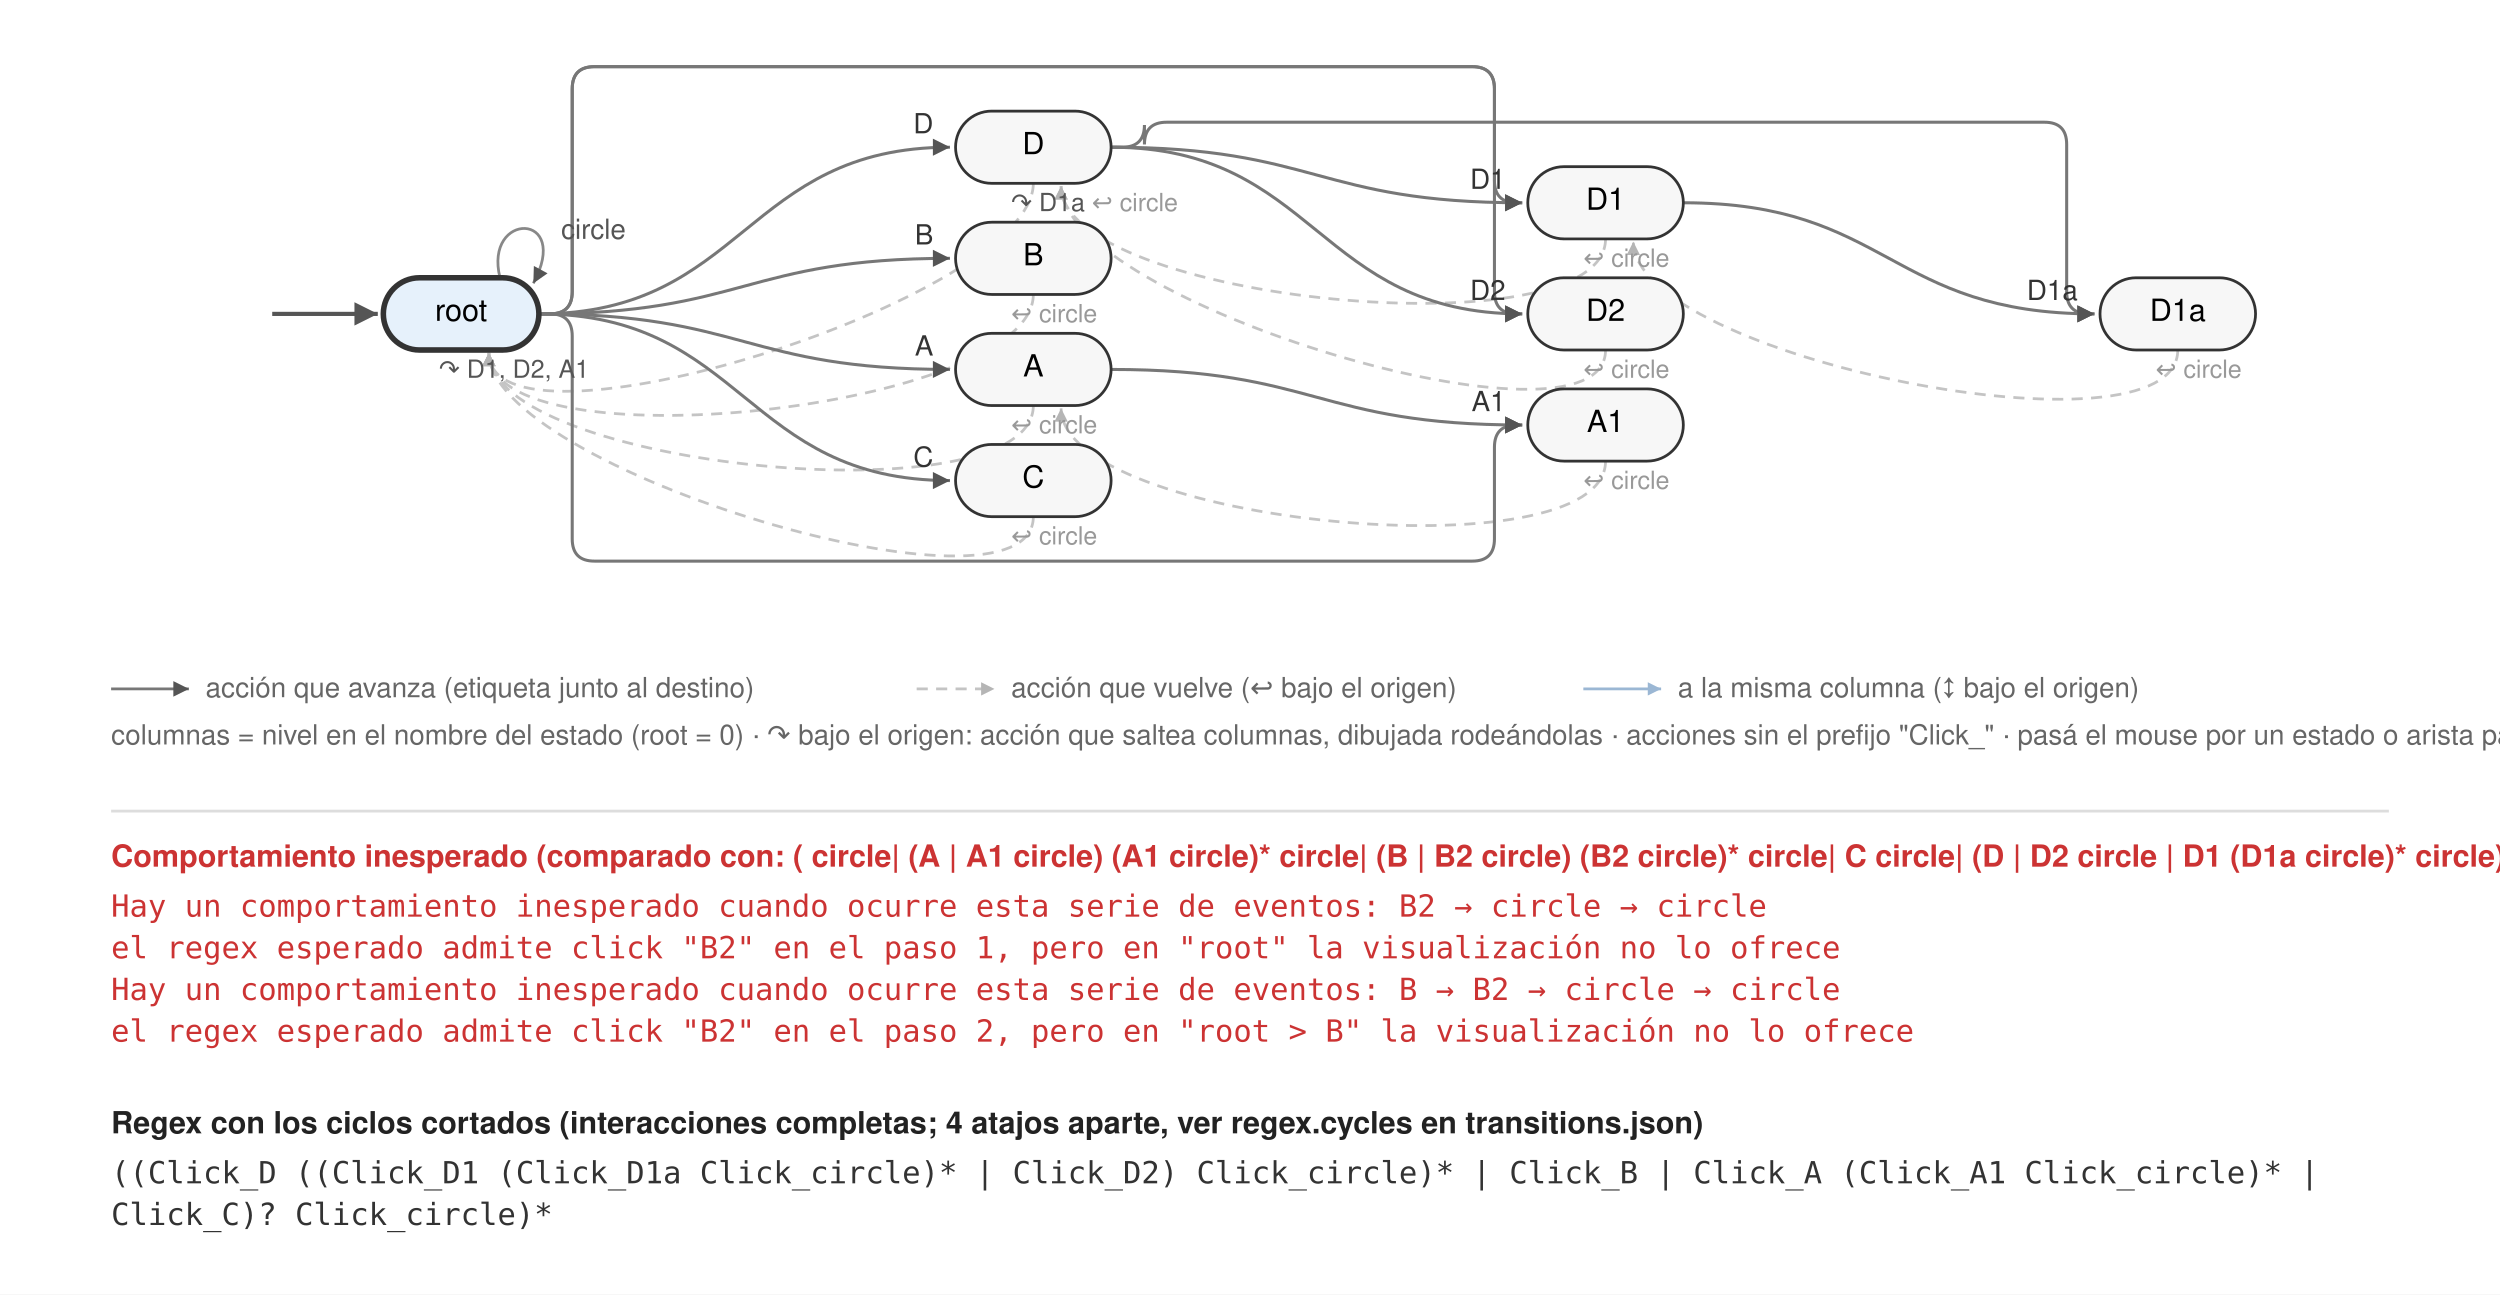
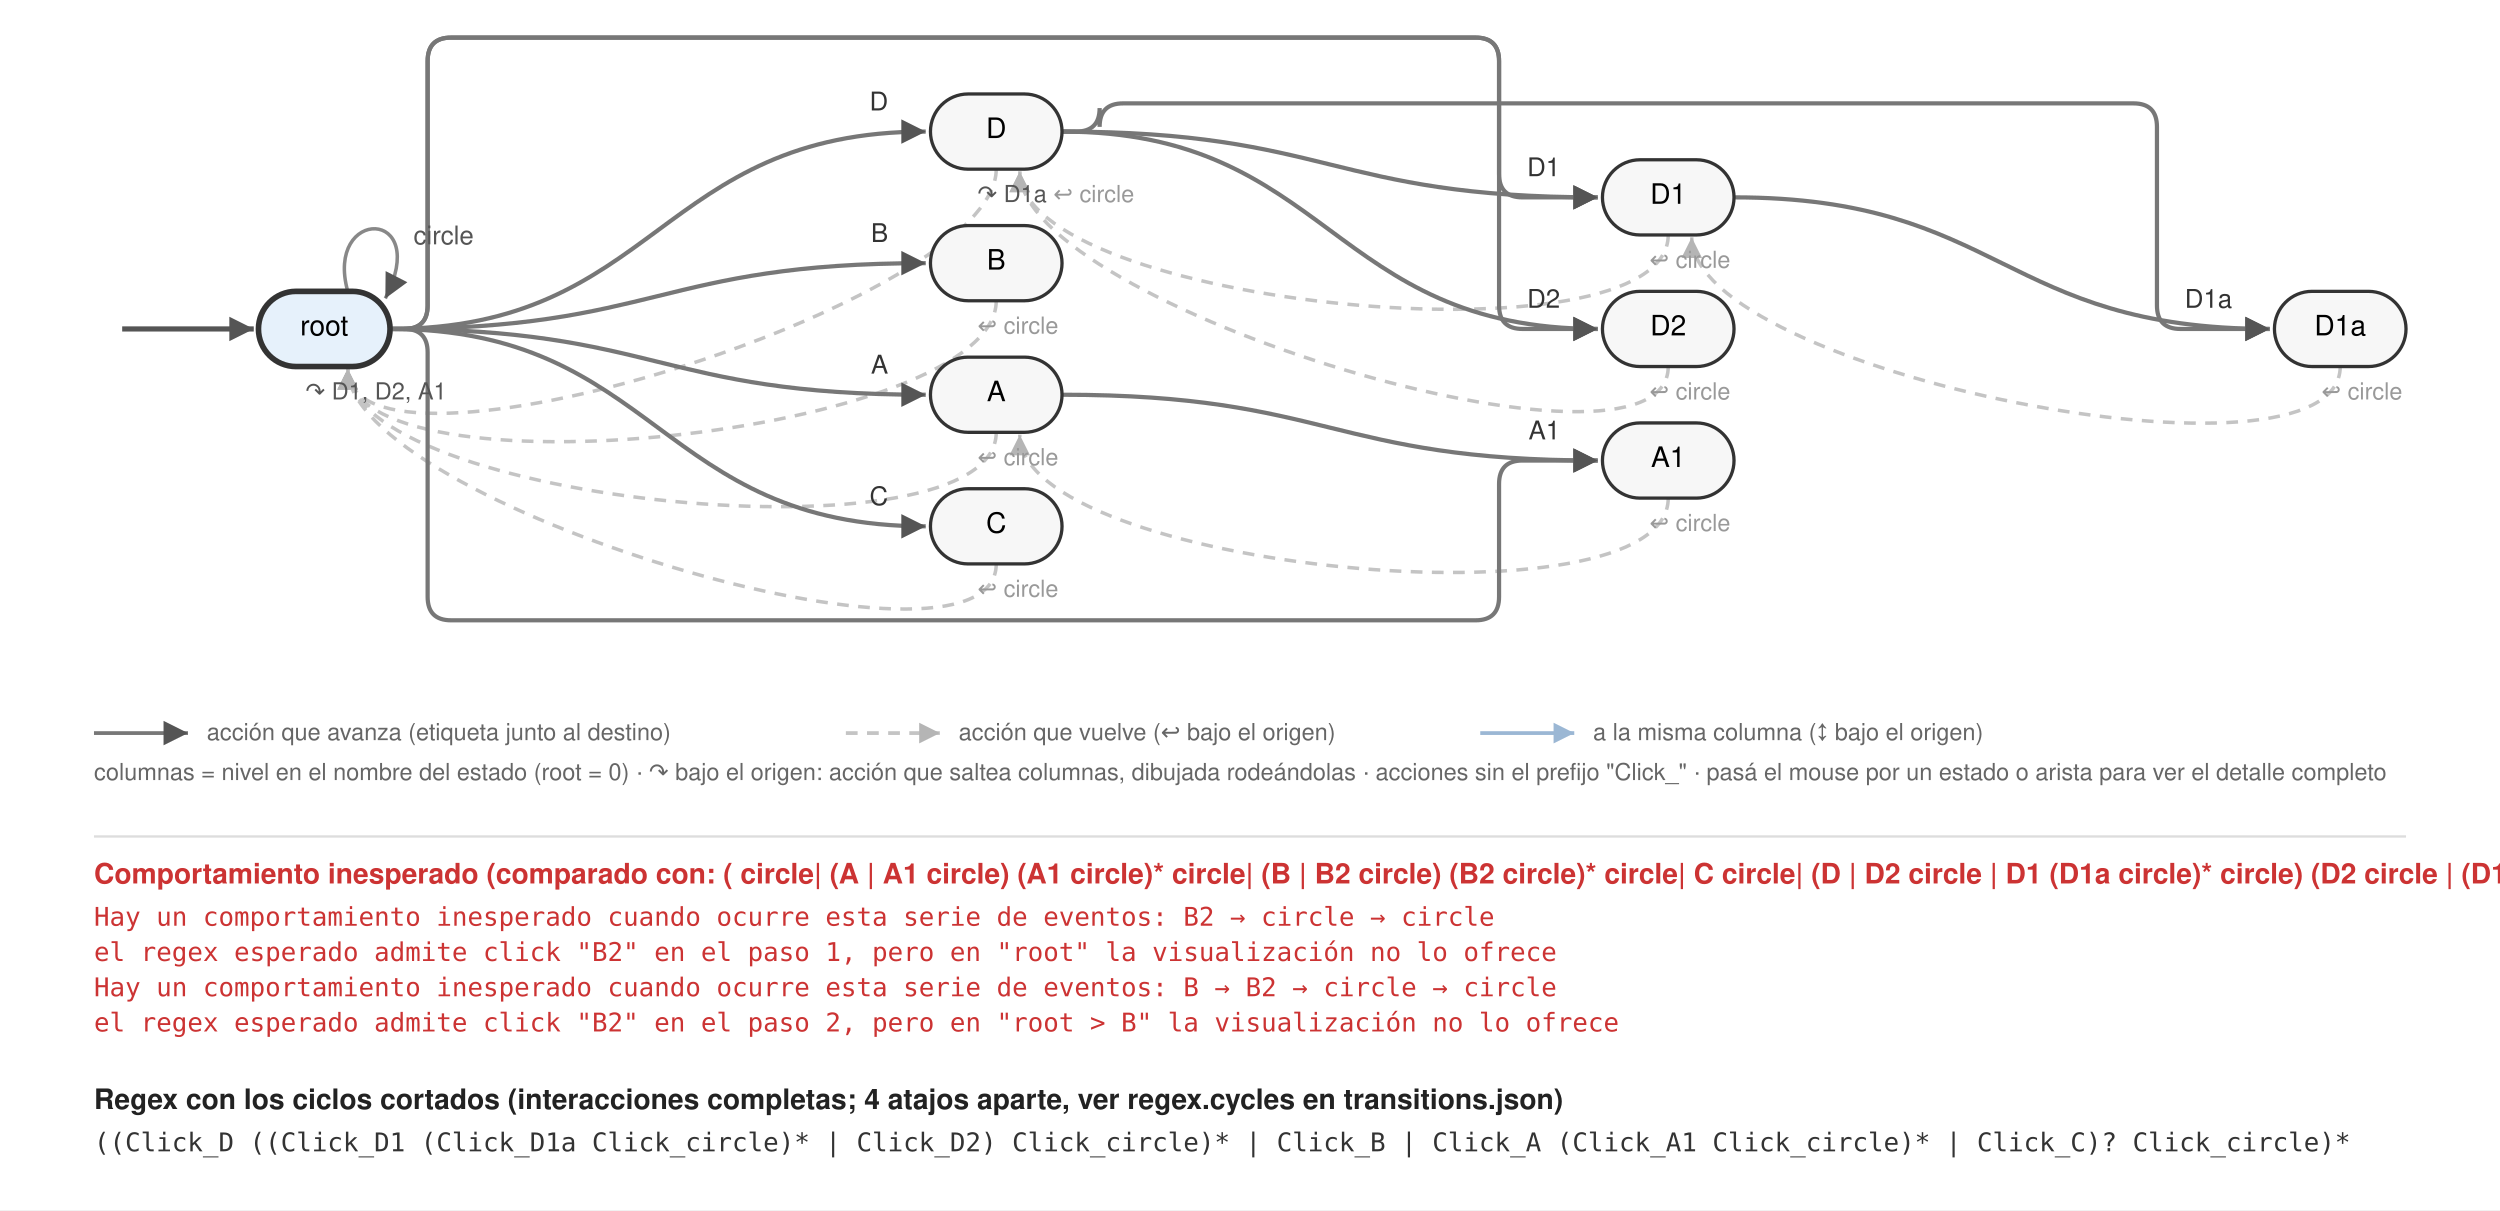
- <svg xmlns="http://www.w3.org/2000/svg" width="900" height="466" viewBox="0 0 900 466" font-family="Helvetica, Arial, sans-serif" font-size="11">
+ <svg xmlns="http://www.w3.org/2000/svg" width="1064" height="515" viewBox="0 0 1064 515" font-family="Helvetica, Arial, sans-serif" font-size="12">
  <defs>
-     <marker id="arrow" viewBox="0 0 10 10" refX="9" refY="5" markerWidth="7" markerHeight="7" orient="auto-start-reverse">
+     <marker id="arrow" viewBox="0 0 10 10" refX="9" refY="5" markerUnits="userSpaceOnUse" markerWidth="13" markerHeight="13" orient="auto-start-reverse">
      <path d="M1,1 L9,5 L1,9 Z" fill="#555" />
    </marker>
-     <marker id="arrow-back" viewBox="0 0 10 10" refX="9" refY="5" markerWidth="6" markerHeight="6" orient="auto-start-reverse">
+     <marker id="arrow-back" viewBox="0 0 10 10" refX="9" refY="5" markerUnits="userSpaceOnUse" markerWidth="11" markerHeight="11" orient="auto-start-reverse">
      <path d="M1,1 L9,5 L1,9 Z" fill="#b5b5b5" />
    </marker>
-     <marker id="arrow-side" viewBox="0 0 10 10" refX="9" refY="5" markerWidth="6" markerHeight="6" orient="auto-start-reverse">
+     <marker id="arrow-side" viewBox="0 0 10 10" refX="9" refY="5" markerUnits="userSpaceOnUse" markerWidth="11" markerHeight="11" orient="auto-start-reverse">
      <path d="M1,1 L9,5 L1,9 Z" fill="#9bb7d4" />
    </marker>
-     <marker id="arrow-hl" viewBox="0 0 10 10" refX="9" refY="5" markerWidth="7" markerHeight="7" orient="auto-start-reverse">
+     <marker id="arrow-hl" viewBox="0 0 10 10" refX="9" refY="5" markerUnits="userSpaceOnUse" markerWidth="15" markerHeight="15" orient="auto-start-reverse">
      <path d="M1,1 L9,5 L1,9 Z" fill="#d33" />
    </marker>
  </defs>
-   <rect width="900" height="466" fill="white" />
+   <rect width="1064" height="515" fill="white" />
  <g class="back-edges">
-     <path d="M 180,100 C 174,76 206,76 192,102" fill="none" stroke="#888" stroke-width="1" marker-end="url(#arrow)" />
-     <path d="M 372,66 C 372,107.52 176,168.52 176,127" fill="none" stroke="#c4c4c4" stroke-width="1" stroke-dasharray="4 3" marker-end="url(#arrow-back)" />
-     <path d="M 578,86 C 578,127.52 382,108.52 382,67" fill="none" stroke="#c4c4c4" stroke-width="1" stroke-dasharray="4 3" marker-end="url(#arrow-back)" />
-     <path d="M 784,126 C 784,167.52 588,128.52 588,87" fill="none" stroke="#c4c4c4" stroke-width="1" stroke-dasharray="4 3" marker-end="url(#arrow-back)" />
-     <path d="M 578,126 C 578,167.52 382,108.52 382,67" fill="none" stroke="#c4c4c4" stroke-width="1" stroke-dasharray="4 3" marker-end="url(#arrow-back)" />
-     <path d="M 372,106 C 372,147.52 176,168.52 176,127" fill="none" stroke="#c4c4c4" stroke-width="1" stroke-dasharray="4 3" marker-end="url(#arrow-back)" />
-     <path d="M 372,146 C 372,187.52 176,168.52 176,127" fill="none" stroke="#c4c4c4" stroke-width="1" stroke-dasharray="4 3" marker-end="url(#arrow-back)" />
-     <path d="M 578,166 C 578,207.52 382,188.52 382,147" fill="none" stroke="#c4c4c4" stroke-width="1" stroke-dasharray="4 3" marker-end="url(#arrow-back)" />
-     <path d="M 372,186 C 372,227.52 176,168.52 176,127" fill="none" stroke="#c4c4c4" stroke-width="1" stroke-dasharray="4 3" marker-end="url(#arrow-back)" />
+     <path d="M 148,124 C 138,88 184,88 164,127" fill="none" stroke="#888" stroke-width="1.5" marker-end="url(#arrow)" />
+     <path d="M 424,72 C 424,129.12 148,214.12 148,157" fill="none" stroke="#c4c4c4" stroke-width="1.5" stroke-dasharray="5 4" marker-end="url(#arrow-back)" />
+     <path d="M 710,100 C 710,157.12 434,130.12 434,73" fill="none" stroke="#c4c4c4" stroke-width="1.5" stroke-dasharray="5 4" marker-end="url(#arrow-back)" />
+     <path d="M 996,156 C 996,213.12 720,158.12 720,101" fill="none" stroke="#c4c4c4" stroke-width="1.5" stroke-dasharray="5 4" marker-end="url(#arrow-back)" />
+     <path d="M 710,156 C 710,213.12 434,130.12 434,73" fill="none" stroke="#c4c4c4" stroke-width="1.5" stroke-dasharray="5 4" marker-end="url(#arrow-back)" />
+     <path d="M 424,128 C 424,185.12 148,214.12 148,157" fill="none" stroke="#c4c4c4" stroke-width="1.5" stroke-dasharray="5 4" marker-end="url(#arrow-back)" />
+     <path d="M 424,184 C 424,241.12 148,214.12 148,157" fill="none" stroke="#c4c4c4" stroke-width="1.5" stroke-dasharray="5 4" marker-end="url(#arrow-back)" />
+     <path d="M 710,212 C 710,269.12 434,242.12 434,185" fill="none" stroke="#c4c4c4" stroke-width="1.5" stroke-dasharray="5 4" marker-end="url(#arrow-back)" />
+     <path d="M 424,240 C 424,297.12 148,214.12 148,157" fill="none" stroke="#c4c4c4" stroke-width="1.5" stroke-dasharray="5 4" marker-end="url(#arrow-back)" />
  </g>
  <g class="forward-edges">
-     <path d="M 194,113 C 268,113 268,53 342,53" fill="none" stroke="#777" stroke-width="1.1" marker-end="url(#arrow)" />
-     <path d="M 194,113 C 268,113 268,93 342,93" fill="none" stroke="#777" stroke-width="1.1" marker-end="url(#arrow)" />
-     <path d="M 194,113 C 268,113 268,133 342,133" fill="none" stroke="#777" stroke-width="1.1" marker-end="url(#arrow)" />
-     <path d="M 194,113 C 268,113 268,173 342,173" fill="none" stroke="#777" stroke-width="1.1" marker-end="url(#arrow)" />
-     <path d="M 194,113 L 198,113 Q 206,113 206,105 L 206,32 Q 206,24 214,24 L 530,24 Q 538,24 538,32 L 538,65 Q 538,73 546,73 L 548,73" fill="none" stroke="#777" stroke-width="1.1" marker-end="url(#arrow)" />
-     <path d="M 194,113 L 198,113 Q 206,113 206,105 L 206,32 Q 206,24 214,24 L 530,24 Q 538,24 538,32 L 538,105 Q 538,113 546,113 L 548,113" fill="none" stroke="#777" stroke-width="1.1" marker-end="url(#arrow)" />
-     <path d="M 194,113 L 198,113 Q 206,113 206,121 L 206,194 Q 206,202 214,202 L 530,202 Q 538,202 538,194 L 538,161 Q 538,153 546,153 L 548,153" fill="none" stroke="#777" stroke-width="1.1" marker-end="url(#arrow)" />
-     <path d="M 400,53 C 474,53 474,73 548,73" fill="none" stroke="#777" stroke-width="1.1" marker-end="url(#arrow)" />
-     <path d="M 400,53 C 474,53 474,113 548,113" fill="none" stroke="#777" stroke-width="1.1" marker-end="url(#arrow)" />
-     <path d="M 400,53 L 404,53 Q 412,53 412,45 L 412,52 Q 412,44 420,44 L 736,44 Q 744,44 744,52 L 744,105 Q 744,113 752,113 L 754,113" fill="none" stroke="#777" stroke-width="1.1" marker-end="url(#arrow)" />
-     <path d="M 606,73 C 680,73 680,113 754,113" fill="none" stroke="#777" stroke-width="1.1" marker-end="url(#arrow)" />
-     <path d="M 400,133 C 474,133 474,153 548,153" fill="none" stroke="#777" stroke-width="1.1" marker-end="url(#arrow)" />
+     <path d="M 166,140 C 280,140 280,56 394,56" fill="none" stroke="#777" stroke-width="1.8" marker-end="url(#arrow)" />
+     <path d="M 166,140 C 280,140 280,112 394,112" fill="none" stroke="#777" stroke-width="1.8" marker-end="url(#arrow)" />
+     <path d="M 166,140 C 280,140 280,168 394,168" fill="none" stroke="#777" stroke-width="1.8" marker-end="url(#arrow)" />
+     <path d="M 166,140 C 280,140 280,224 394,224" fill="none" stroke="#777" stroke-width="1.8" marker-end="url(#arrow)" />
+     <path d="M 166,140 L 172,140 Q 182,140 182,130 L 182,26 Q 182,16 192,16 L 628,16 Q 638,16 638,26 L 638,74 Q 638,84 648,84 L 680,84" fill="none" stroke="#777" stroke-width="1.8" marker-end="url(#arrow)" />
+     <path d="M 166,140 L 172,140 Q 182,140 182,130 L 182,26 Q 182,16 192,16 L 628,16 Q 638,16 638,26 L 638,130 Q 638,140 648,140 L 680,140" fill="none" stroke="#777" stroke-width="1.8" marker-end="url(#arrow)" />
+     <path d="M 166,140 L 172,140 Q 182,140 182,150 L 182,254 Q 182,264 192,264 L 628,264 Q 638,264 638,254 L 638,206 Q 638,196 648,196 L 680,196" fill="none" stroke="#777" stroke-width="1.8" marker-end="url(#arrow)" />
+     <path d="M 452,56 C 566,56 566,84 680,84" fill="none" stroke="#777" stroke-width="1.8" marker-end="url(#arrow)" />
+     <path d="M 452,56 C 566,56 566,140 680,140" fill="none" stroke="#777" stroke-width="1.8" marker-end="url(#arrow)" />
+     <path d="M 452,56 L 458,56 Q 468,56 468,46 L 468,54 Q 468,44 478,44 L 908,44 Q 918,44 918,54 L 918,130 Q 918,140 928,140 L 966,140" fill="none" stroke="#777" stroke-width="1.8" marker-end="url(#arrow)" />
+     <path d="M 738,84 C 852,84 852,140 966,140" fill="none" stroke="#777" stroke-width="1.8" marker-end="url(#arrow)" />
+     <path d="M 452,168 C 566,168 566,196 680,196" fill="none" stroke="#777" stroke-width="1.8" marker-end="url(#arrow)" />
  </g>
-   <line x1="98" y1="113" x2="136" y2="113" stroke="#555" stroke-width="1.5" marker-end="url(#arrow)" />
+   <line x1="52" y1="140" x2="108" y2="140" stroke="#555" stroke-width="2.2" marker-end="url(#arrow)" />
  <g class="states">
    <g>
-       <rect x="138" y="100" width="56" height="26" rx="13" fill="#e6f1fb" stroke="#333" stroke-width="2" />
-       <text x="166" y="113" text-anchor="middle" dominant-baseline="central">root</text>
+       <rect x="110" y="124" width="56" height="32" rx="16" fill="#e6f1fb" stroke="#333" stroke-width="2.4" />
+       <text x="138" y="140" text-anchor="middle" dominant-baseline="central">root</text>
    </g>
    <g>
-       <rect x="344" y="40" width="56" height="26" rx="13" fill="#f7f7f7" stroke="#333" stroke-width="1" />
-       <text x="372" y="53" text-anchor="middle" dominant-baseline="central">D</text>
+       <rect x="396" y="40" width="56" height="32" rx="16" fill="#f7f7f7" stroke="#333" stroke-width="1.4" />
+       <text x="424" y="56" text-anchor="middle" dominant-baseline="central">D</text>
    </g>
    <g>
-       <rect x="550" y="60" width="56" height="26" rx="13" fill="#f7f7f7" stroke="#333" stroke-width="1" />
-       <text x="578" y="73" text-anchor="middle" dominant-baseline="central">D1</text>
+       <rect x="682" y="68" width="56" height="32" rx="16" fill="#f7f7f7" stroke="#333" stroke-width="1.4" />
+       <text x="710" y="84" text-anchor="middle" dominant-baseline="central">D1</text>
    </g>
    <g>
-       <rect x="756" y="100" width="56" height="26" rx="13" fill="#f7f7f7" stroke="#333" stroke-width="1" />
-       <text x="784" y="113" text-anchor="middle" dominant-baseline="central">D1a</text>
+       <rect x="968" y="124" width="56" height="32" rx="16" fill="#f7f7f7" stroke="#333" stroke-width="1.4" />
+       <text x="996" y="140" text-anchor="middle" dominant-baseline="central">D1a</text>
    </g>
    <g>
-       <rect x="550" y="100" width="56" height="26" rx="13" fill="#f7f7f7" stroke="#333" stroke-width="1" />
-       <text x="578" y="113" text-anchor="middle" dominant-baseline="central">D2</text>
+       <rect x="682" y="124" width="56" height="32" rx="16" fill="#f7f7f7" stroke="#333" stroke-width="1.4" />
+       <text x="710" y="140" text-anchor="middle" dominant-baseline="central">D2</text>
    </g>
    <g>
-       <rect x="344" y="80" width="56" height="26" rx="13" fill="#f7f7f7" stroke="#333" stroke-width="1" />
-       <text x="372" y="93" text-anchor="middle" dominant-baseline="central">B</text>
+       <rect x="396" y="96" width="56" height="32" rx="16" fill="#f7f7f7" stroke="#333" stroke-width="1.4" />
+       <text x="424" y="112" text-anchor="middle" dominant-baseline="central">B</text>
    </g>
    <g>
-       <rect x="344" y="120" width="56" height="26" rx="13" fill="#f7f7f7" stroke="#333" stroke-width="1" />
-       <text x="372" y="133" text-anchor="middle" dominant-baseline="central">A</text>
+       <rect x="396" y="152" width="56" height="32" rx="16" fill="#f7f7f7" stroke="#333" stroke-width="1.4" />
+       <text x="424" y="168" text-anchor="middle" dominant-baseline="central">A</text>
    </g>
    <g>
-       <rect x="550" y="140" width="56" height="26" rx="13" fill="#f7f7f7" stroke="#333" stroke-width="1" />
-       <text x="578" y="153" text-anchor="middle" dominant-baseline="central">A1</text>
+       <rect x="682" y="180" width="56" height="32" rx="16" fill="#f7f7f7" stroke="#333" stroke-width="1.4" />
+       <text x="710" y="196" text-anchor="middle" dominant-baseline="central">A1</text>
    </g>
    <g>
-       <rect x="344" y="160" width="56" height="26" rx="13" fill="#f7f7f7" stroke="#333" stroke-width="1" />
-       <text x="372" y="173" text-anchor="middle" dominant-baseline="central">C</text>
+       <rect x="396" y="208" width="56" height="32" rx="16" fill="#f7f7f7" stroke="#333" stroke-width="1.4" />
+       <text x="424" y="224" text-anchor="middle" dominant-baseline="central">C</text>
    </g>
  </g>
  <g class="labels">
-     <text x="202" y="86" font-size="10" fill="#555">circle</text>
-     <text x="336" y="48" text-anchor="end" font-size="10" fill="#333">D</text>
-     <text x="336" y="88" text-anchor="end" font-size="10" fill="#333">B</text>
-     <text x="336" y="128" text-anchor="end" font-size="10" fill="#333">A</text>
-     <text x="336" y="168" text-anchor="end" font-size="10" fill="#333">C</text>
-     <text x="542" y="68" text-anchor="end" font-size="10" fill="#333">D1</text>
-     <text x="542" y="108" text-anchor="end" font-size="10" fill="#333">D2</text>
-     <text x="542" y="148" text-anchor="end" font-size="10" fill="#333">A1</text>
-     <text x="748" y="108" text-anchor="end" font-size="10" fill="#333">D1a</text>
-     <text x="364" y="76" font-size="9">
+     <text x="176" y="104" font-size="11" fill="#555">circle</text>
+     <text x="378" y="47" text-anchor="end" font-size="11" fill="#333">D</text>
+     <text x="378" y="103" text-anchor="end" font-size="11" fill="#333">B</text>
+     <text x="378" y="159" text-anchor="end" font-size="11" fill="#333">A</text>
+     <text x="378" y="215" text-anchor="end" font-size="11" fill="#333">C</text>
+     <text x="664" y="75" text-anchor="end" font-size="11" fill="#333">D1</text>
+     <text x="664" y="131" text-anchor="end" font-size="11" fill="#333">D2</text>
+     <text x="664" y="187" text-anchor="end" font-size="11" fill="#333">A1</text>
+     <text x="950" y="131" text-anchor="end" font-size="11" fill="#333">D1a</text>
+     <text x="416" y="86" font-size="10">
      <tspan fill="#555">↷ D1a</tspan>
      <tspan fill="#999">↩ circle</tspan>
    </text>
-     <text x="570" y="96" font-size="9">
+     <text x="702" y="114" font-size="10">
      <tspan fill="#999">↩ circle</tspan>
    </text>
-     <text x="776" y="136" font-size="9">
+     <text x="988" y="170" font-size="10">
      <tspan fill="#999">↩ circle</tspan>
    </text>
-     <text x="570" y="136" font-size="9">
+     <text x="702" y="170" font-size="10">
      <tspan fill="#999">↩ circle</tspan>
    </text>
-     <text x="364" y="116" font-size="9">
+     <text x="416" y="142" font-size="10">
      <tspan fill="#999">↩ circle</tspan>
    </text>
-     <text x="364" y="156" font-size="9">
+     <text x="416" y="198" font-size="10">
      <tspan fill="#999">↩ circle</tspan>
    </text>
-     <text x="570" y="176" font-size="9">
+     <text x="702" y="226" font-size="10">
      <tspan fill="#999">↩ circle</tspan>
    </text>
-     <text x="364" y="196" font-size="9">
+     <text x="416" y="254" font-size="10">
      <tspan fill="#999">↩ circle</tspan>
    </text>
-     <text x="158" y="136" font-size="9">
+     <text x="130" y="170" font-size="10">
      <tspan fill="#555">↷ D1, D2, A1</tspan>
    </text>
  </g>
  <g font-size="10" fill="#666">
-     <line x1="40" y1="248" x2="68" y2="248" stroke="#777" marker-end="url(#arrow)" />
-     <text x="74" y="251">acción que avanza (etiqueta junto al destino)</text>
-     <line x1="330" y1="248" x2="358" y2="248" stroke="#c4c4c4" stroke-dasharray="4 3" marker-end="url(#arrow-back)" />
-     <text x="364" y="251">acción que vuelve (↩ bajo el origen)</text>
-     <line x1="570" y1="248" x2="598" y2="248" stroke="#9bb7d4" marker-end="url(#arrow-side)" />
-     <text x="604" y="251">a la misma columna (↕ bajo el origen)</text>
-     <text x="40" y="268">columnas = nivel en el nombre del estado (root = 0) · ↷ bajo el origen: acción que saltea columnas, dibujada rodeándolas · acciones sin el prefijo "Click_" · pasá el mouse por un estado o arista para ver el detalle completo</text>
+     <line x1="40" y1="312" x2="80" y2="312" stroke="#777" stroke-width="1.6" marker-end="url(#arrow)" />
+     <text x="88" y="315">acción que avanza (etiqueta junto al destino)</text>
+     <line x1="360" y1="312" x2="400" y2="312" stroke="#c4c4c4" stroke-width="1.6" stroke-dasharray="5 4" marker-end="url(#arrow-back)" />
+     <text x="408" y="315">acción que vuelve (↩ bajo el origen)</text>
+     <line x1="630" y1="312" x2="670" y2="312" stroke="#9bb7d4" stroke-width="1.6" marker-end="url(#arrow-side)" />
+     <text x="678" y="315">a la misma columna (↕ bajo el origen)</text>
+     <text x="40" y="332">columnas = nivel en el nombre del estado (root = 0) · ↷ bajo el origen: acción que saltea columnas, dibujada rodeándolas · acciones sin el prefijo "Click_" · pasá el mouse por un estado o arista para ver el detalle completo</text>
  </g>
-   <line x1="40" y1="292" x2="860" y2="292" stroke="#ddd" />
-   <text x="40" y="312" font-weight="bold" fill="#c33">Comportamiento inesperado (comparado con: ( circle
+   <line x1="40" y1="356" x2="1024" y2="356" stroke="#ddd" />
+   <text x="40" y="376" font-weight="bold" fill="#c33">Comportamiento inesperado (comparado con: ( circle
| (A | A1 circle) (A1 circle)* circle
| (B | B2 circle) (B2 circle)* circle
| C circle
| (D | D2 circle | D1 (D1a circle)* circle) (D2 circle | (D1 | D1a circle) (D1a circle)* circle)* circle
)*, contra el autómata completo)   (en rojo: la primera serie de eventos)</text>
  <text font-family="Consolas, Menlo, monospace" font-size="11" fill="#c33">
-     <tspan x="40" y="330">Hay un comportamiento inesperado cuando ocurre esta serie de eventos: B2 → circle → circle</tspan>
-     <tspan x="40" y="345">    el regex esperado admite click "B2" en el paso 1, pero en "root" la visualización no lo ofrece</tspan>
-     <tspan x="40" y="360">Hay un comportamiento inesperado cuando ocurre esta serie de eventos: B → B2 → circle → circle</tspan>
-     <tspan x="40" y="375">    el regex esperado admite click "B2" en el paso 2, pero en "root &gt; B" la visualización no lo ofrece</tspan>
+     <tspan x="40" y="394">Hay un comportamiento inesperado cuando ocurre esta serie de eventos: B2 → circle → circle</tspan>
+     <tspan x="40" y="409">    el regex esperado admite click "B2" en el paso 1, pero en "root" la visualización no lo ofrece</tspan>
+     <tspan x="40" y="424">Hay un comportamiento inesperado cuando ocurre esta serie de eventos: B → B2 → circle → circle</tspan>
+     <tspan x="40" y="439">    el regex esperado admite click "B2" en el paso 2, pero en "root &gt; B" la visualización no lo ofrece</tspan>
  </text>
-   <text x="40" y="408" font-weight="bold" fill="#222">Regex con los ciclos cortados (interacciones completas; 4 atajos aparte, ver regex.cycles en transitions.json)</text>
+   <text x="40" y="472" font-weight="bold" fill="#222">Regex con los ciclos cortados (interacciones completas; 4 atajos aparte, ver regex.cycles en transitions.json)</text>
  <text font-family="Consolas, Menlo, monospace" font-size="11" fill="#333">
-     <tspan x="40" y="426">((Click_D ((Click_D1 (Click_D1a Click_circle)* | Click_D2) Click_circle)* | Click_B | Click_A (Click_A1 Click_circle)* |</tspan>
-     <tspan x="40" y="441">Click_C)? Click_circle)*</tspan>
+     <tspan x="40" y="490">((Click_D ((Click_D1 (Click_D1a Click_circle)* | Click_D2) Click_circle)* | Click_B | Click_A (Click_A1 Click_circle)* | Click_C)? Click_circle)*</tspan>
  </text>
</svg>
